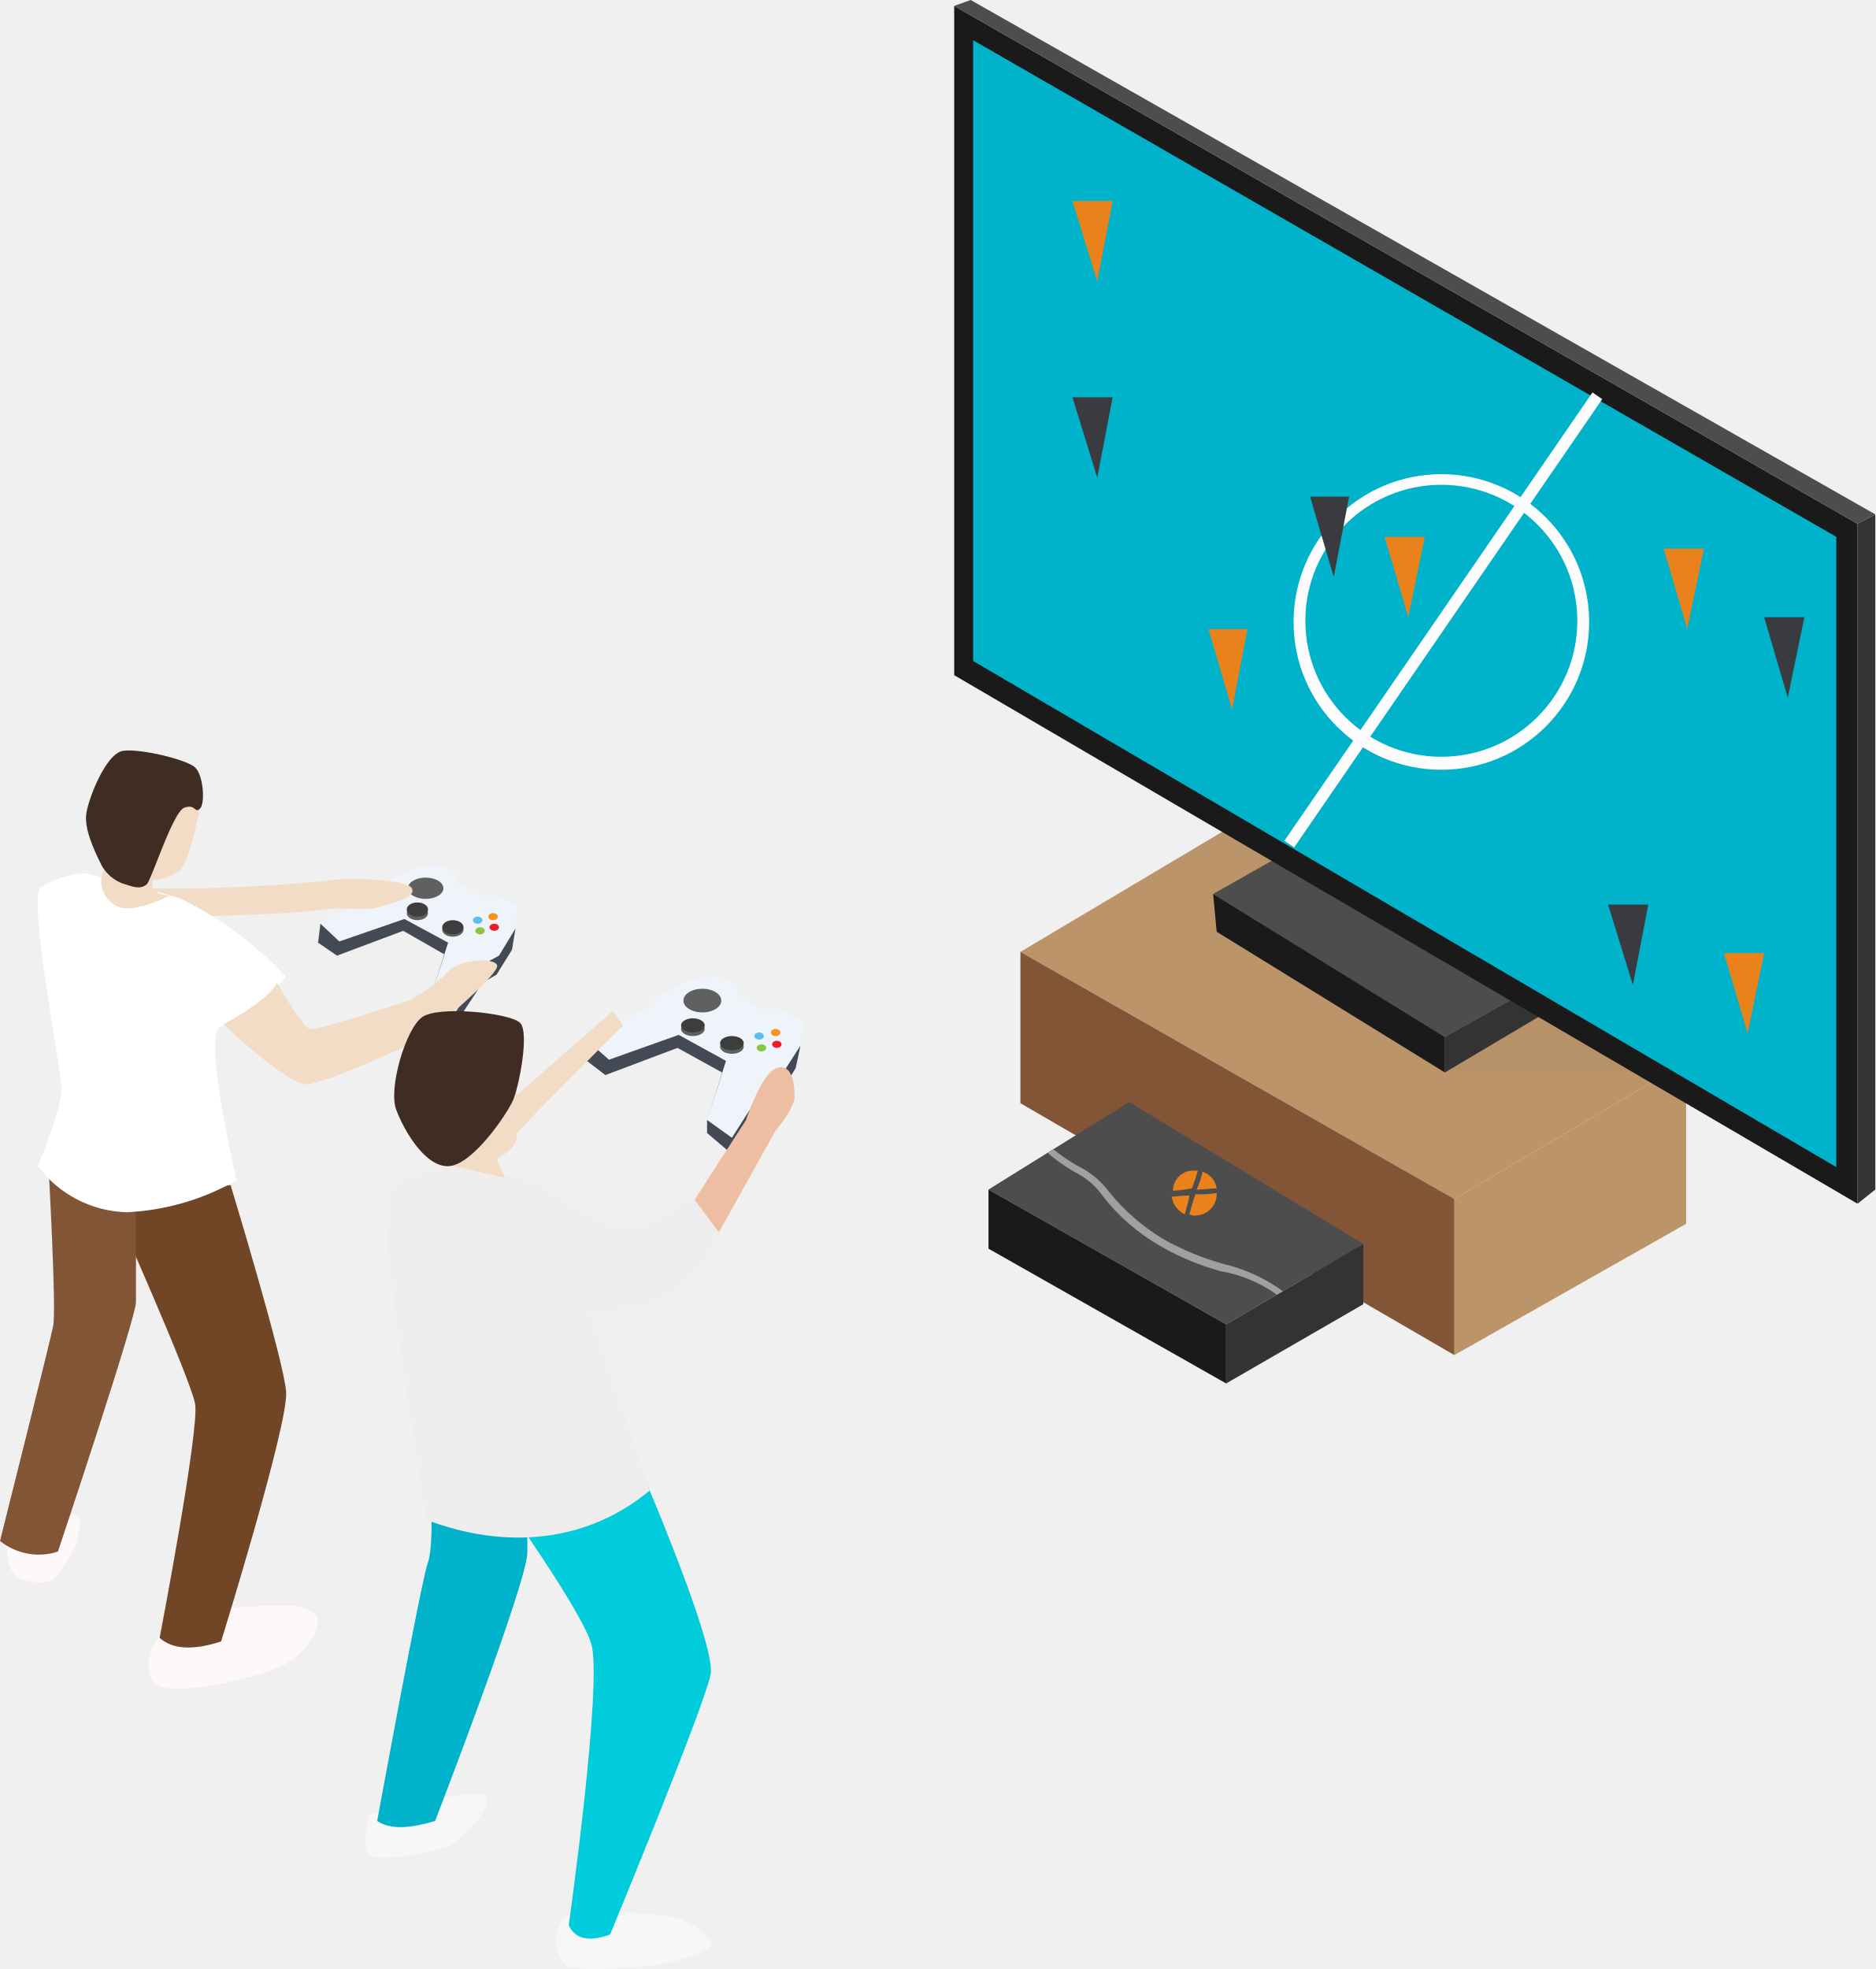
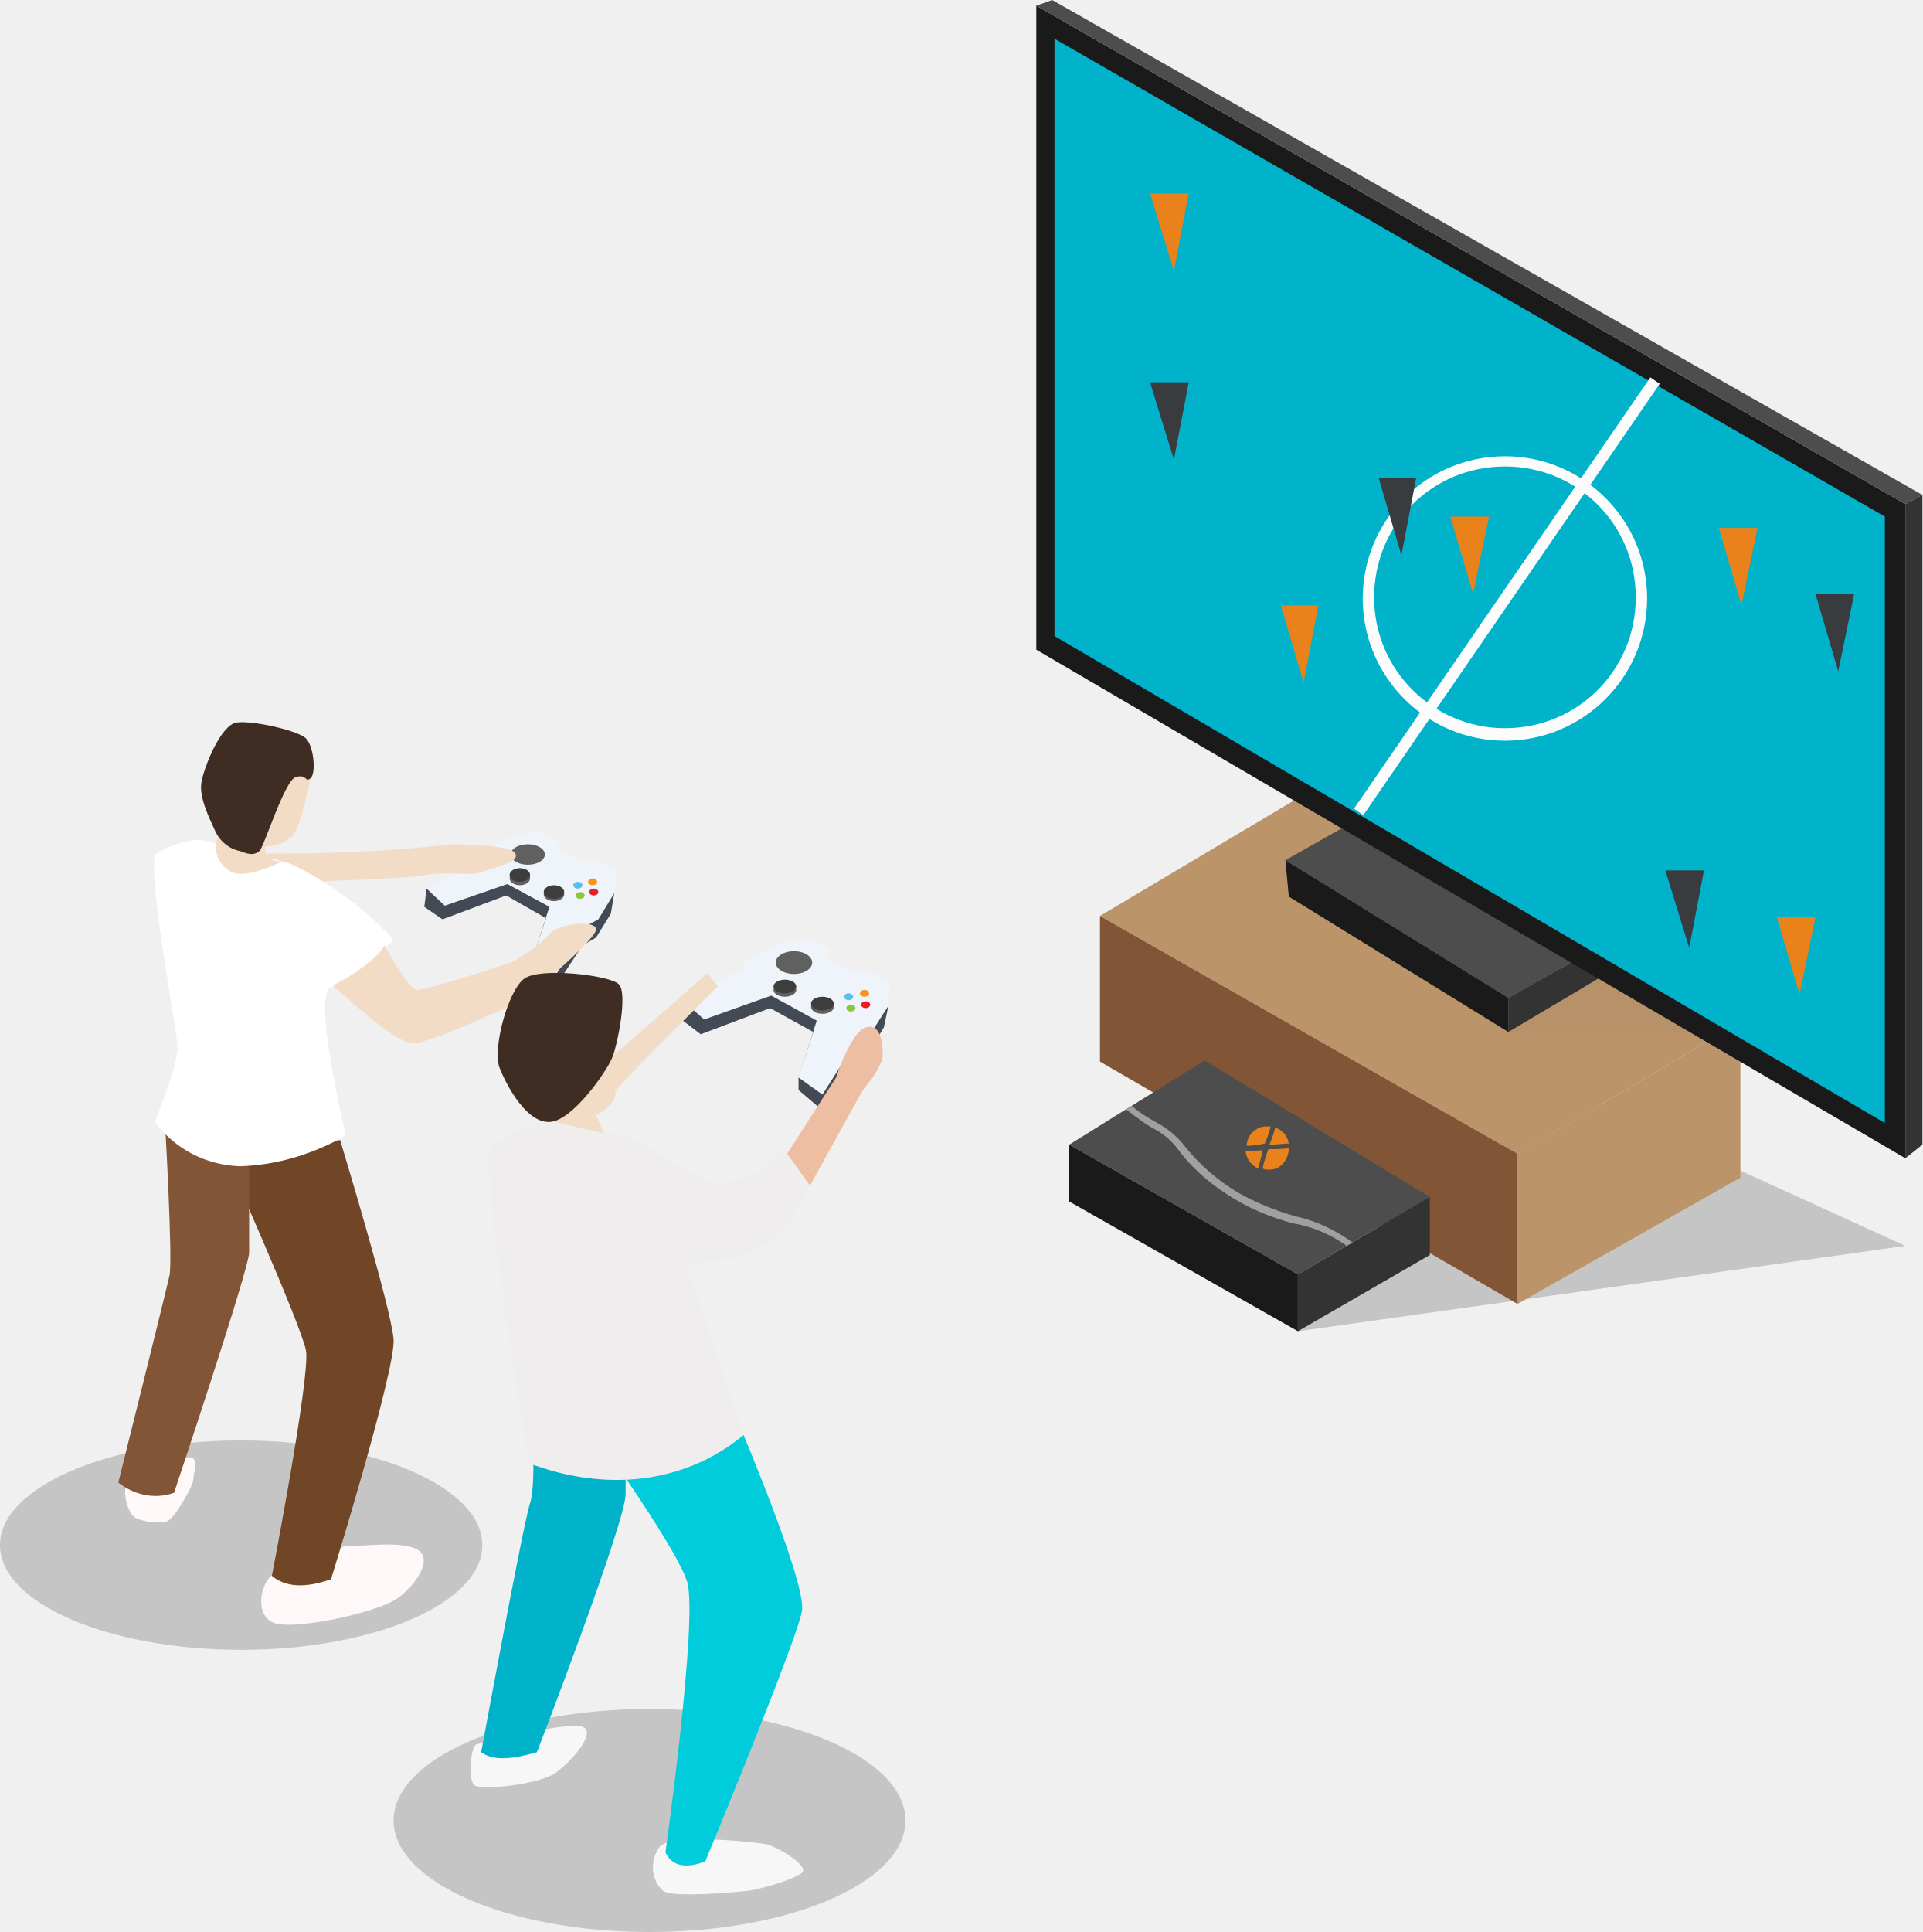
- <svg xmlns="http://www.w3.org/2000/svg" viewBox="0 0 158.6 166.52">
-   <defs>
-     <style>
-       .cls-1 {
-         fill: #bb9469;
-       }
- 
-       .cls-2 {
-         fill: #825537;
-       }
- 
-       .cls-3 {
-         fill: #4d4d4d;
-       }
- 
-       .cls-4 {
-         fill: #333;
-       }
- 
-       .cls-5 {
-         fill: #1a1a1a;
-       }
- 
-       .cls-6 {
-         fill: #a0a0a0;
-       }
- 
-       .cls-7 {
-         fill: #ea821b;
-       }
- 
-       .cls-8 {
-         opacity: 0.2;
-       }
- 
-       .cls-9 {
-         opacity: 0.1;
-       }
- 
-       .cls-10 {
-         fill: #00b2ca;
-       }
- 
-       .cls-11 {
-         fill: #fcfcfc;
-       }
- 
-       .cls-12 {
-         fill: #3a3b3f;
-       }
- 
-       .cls-13 {
-         fill: #eff4fa;
-       }
- 
-       .cls-14 {
-         fill: #606060;
-       }
- 
-       .cls-15 {
-         fill: #3d3d3d;
-       }
- 
-       .cls-16 {
-         fill: #8cc63f;
-       }
- 
-       .cls-17 {
-         fill: #ed1c24;
-       }
- 
-       .cls-18 {
-         fill: #59c0ed;
-       }
- 
-       .cls-19 {
-         fill: #f7931e;
-       }
- 
-       .cls-20 {
-         fill: #434a55;
-       }
- 
-       .cls-21 {
-         fill: #fff8f8;
-       }
- 
-       .cls-22 {
-         fill: #704626;
-       }
- 
-       .cls-23 {
-         fill: #f3dcc6;
-       }
- 
-       .cls-24 {
-         fill: #fff;
-       }
- 
-       .cls-25 {
-         fill: #3f2d23;
-       }
- 
-       .cls-26 {
-         fill: #f7f7f7;
-       }
- 
-       .cls-27 {
-         fill: #00ccdb;
-       }
- 
-       .cls-28 {
-         fill: #efeded;
-       }
- 
-       .cls-29 {
-         fill: #edbea1;
-       }
-     </style>
-   </defs>
-   <g id="Слой_2" data-name="Слой 2">
+ <svg xmlns="http://www.w3.org/2000/svg" version="1.1" id="Слой_1" x="0px" y="0px" viewBox="0 0 169 169.8" style="enable-background:new 0 0 169 169.8;" xml:space="preserve">
+   <style type="text/css">
+ 	.st0{opacity:0.18;}
+ 	.st1{fill:#BB9469;}
+ 	.st2{fill:#825537;}
+ 	.st3{fill:#4D4D4D;}
+ 	.st4{fill:#333333;}
+ 	.st5{fill:#1A1A1A;}
+ 	.st6{fill:#A0A0A0;}
+ 	.st7{fill:#EA821B;}
+ 	.st8{opacity:0.2;}
+ 	.st9{opacity:0.1;enable-background:new    ;}
+ 	.st10{fill:#00B2CA;}
+ 	.st11{fill:#FCFCFC;}
+ 	.st12{fill:#3A3B3F;}
+ 	.st13{fill:#EFF4FA;}
+ 	.st14{fill:#606060;}
+ 	.st15{fill:#3D3D3D;}
+ 	.st16{fill:#8CC63F;}
+ 	.st17{fill:#ED1C24;}
+ 	.st18{fill:#59C0ED;}
+ 	.st19{fill:#F7931E;}
+ 	.st20{fill:#434A55;}
+ 	.st21{fill:#FFF8F8;}
+ 	.st22{fill:#704626;}
+ 	.st23{fill:#F3DCC6;}
+ 	.st24{fill:#FFFFFF;}
+ 	.st25{fill:#3F2D23;}
+ 	.st26{fill:#F7F7F7;}
+ 	.st27{fill:#00CCDB;}
+ 	.st28{fill:#EFEDED;}
+ 	.st29{fill:#EDBEA1;}
+ </style>
+   <polygon class="st0" points="114.1,117 167.5,109.5 137.7,95.9 " />
+   <ellipse class="st0" cx="21.2" cy="135.8" rx="21.2" ry="9.2" />
+   <ellipse class="st0" cx="57.1" cy="160" rx="22.5" ry="9.8" />
+   <g id="Слой_2">
    <g id="Material">
      <g id="vip">
        <g>
          <g>
-             <polygon class="cls-1" points="142.6 89.8 123 101.4 86.3 80.5 105.3 69.2 142.6 89.8" />
-             <polygon class="cls-1" points="142.6 103.5 142.6 89.8 123 101.4 123 114.6 142.6 103.5" />
-             <polygon class="cls-2" points="86.3 80.5 86.3 93.3 123 114.6 123 101.4 86.3 80.5" />
+             <polygon class="st1" points="153,89.8 133.4,101.4 96.7,80.5 115.7,69.2      " />
+             <polygon class="st1" points="153,103.5 153,89.8 133.4,101.4 133.4,114.6      " />
+             <polygon class="st2" points="96.7,80.5 96.7,93.3 133.4,114.6 133.4,101.4      " />
          </g>
          <g>
-             <polygon class="cls-3" points="115.3 105.2 103.7 112 83.6 100.6 95.5 93.2 115.3 105.2" />
-             <polygon class="cls-4" points="103.7 117 103.7 112 115.3 105.2 115.3 110.3 103.7 117" />
-             <polygon class="cls-5" points="83.6 100.6 83.6 105.6 103.7 117 103.7 112 83.6 100.6" />
-             <path class="cls-6" d="M108,109.5l.5-.3a14,14,0,0,0-5-2.3,23,23,0,0,1-5.1-2.1,17.45,17.45,0,0,1-4.6-4,7.4,7.4,0,0,0-2.1-1.9,14.33,14.33,0,0,1-2.6-1.7l-.5.3a15,15,0,0,0,2.8,1.9,6.3,6.3,0,0,1,1.9,1.8,16.66,16.66,0,0,0,4.7,4.1,21.67,21.67,0,0,0,5.2,2.2A11.41,11.41,0,0,1,108,109.5Z" />
-             <path class="cls-7" d="M100.2,102.7a1.92,1.92,0,0,1-1.1-1.5c.4,0,.9-.1,1.5-.1C100.5,101.7,100.3,102.3,100.2,102.7Z" />
-             <path class="cls-7" d="M102.9,100.9h0a1.82,1.82,0,0,1-1.8,1.9.9.9,0,0,1-.5-.1,15.43,15.43,0,0,1,.5-1.7A9.72,9.72,0,0,0,102.9,100.9Z" />
-             <path class="cls-7" d="M99.2,100.7A1.71,1.71,0,0,1,101,99h.3a13.15,13.15,0,0,1-.5,1.5A11.55,11.55,0,0,1,99.2,100.7Z" />
-             <path class="cls-7" d="M101.7,99.1a1.74,1.74,0,0,1,1.2,1.4c-.4,0-1,.1-1.7.1A6.51,6.51,0,0,0,101.7,99.1Z" />
+             <polygon class="st3" points="125.7,105.2 114.1,112 94,100.6 105.9,93.2      " />
+             <polygon class="st4" points="114.1,117 114.1,112 125.7,105.2 125.7,110.3      " />
+             <polygon class="st5" points="94,100.6 94,105.6 114.1,117 114.1,112      " />
+             <path class="st6" d="M118.4,109.5l0.5-0.3c-1.5-1.1-3.2-1.9-5-2.3c-1.8-0.5-3.5-1.2-5.1-2.1c-1.8-1.1-3.3-2.4-4.6-4       c-0.6-0.8-1.3-1.4-2.1-1.9c-0.9-0.5-1.8-1-2.6-1.7L99,97.5c0.9,0.7,1.8,1.4,2.8,1.9c0.8,0.5,1.4,1.1,1.9,1.8       c1.3,1.7,2.9,3,4.7,4.1c1.6,1,3.4,1.7,5.2,2.2C115.4,107.8,117,108.5,118.4,109.5z" />
+             <path class="st7" d="M110.6,102.7c-0.6-0.3-1-0.8-1.1-1.5c0.4,0,0.9-0.1,1.5-0.1C110.9,101.7,110.7,102.3,110.6,102.7z" />
+             <path class="st7" d="M113.3,100.9L113.3,100.9c0,1-0.7,1.9-1.7,1.9c0,0,0,0-0.1,0c-0.2,0-0.3,0-0.5-0.1       c0.1-0.6,0.3-1.1,0.5-1.7C112.1,101,112.7,101,113.3,100.9z" />
+             <path class="st7" d="M109.6,100.7c0-0.9,0.8-1.7,1.7-1.7c0,0,0.1,0,0.1,0h0.3c-0.1,0.5-0.3,1-0.5,1.5       C110.7,100.6,110.2,100.7,109.6,100.7z" />
+             <path class="st7" d="M112.1,99.1c0.6,0.2,1.1,0.7,1.2,1.4c-0.4,0-1,0.1-1.7,0.1C111.8,100.1,112,99.6,112.1,99.1z" />
          </g>
-           <g class="cls-8">
-             <polygon class="cls-9" points="122.2 90.7 140.6 90.7 132 84.9 122.2 90.7" />
+           <g class="st8">
+             <polygon class="st9" points="132.6,90.7 151,90.7 142.4,84.9      " />
          </g>
          <g>
-             <polygon class="cls-3" points="135 80.5 115 68.6 102.6 75.6 122.2 87.7 135 80.5" />
-             <polygon class="cls-4" points="135 83.1 135 80.5 122.2 87.7 122.2 90.7 135 83.1" />
-             <polygon class="cls-5" points="122.2 90.7 102.9 78.8 102.6 75.6 122.2 87.7 122.2 90.7" />
+             <polygon class="st3" points="145.4,80.5 125.4,68.6 113,75.6 132.6,87.7      " />
+             <polygon class="st4" points="145.4,83.1 145.4,80.5 132.6,87.7 132.6,90.7      " />
+             <polygon class="st5" points="132.6,90.7 113.3,78.8 113,75.6 132.6,87.7      " />
          </g>
          <g>
-             <polygon class="cls-5" points="157.1 44.3 80.7 0.5 80.7 57.1 157.1 101.8 157.1 44.3" />
-             <polygon class="cls-10" points="155.3 45.4 82.3 3.4 82.3 55.9 155.3 98.7 155.3 45.4" />
-             <rect class="cls-11" x="99.06" y="51.92" width="46" height="1" transform="translate(9.73 123.33) rotate(-55.5)" />
-             <path class="cls-11" d="M121.9,65.1a12.5,12.5,0,1,1,12.5-12.5A12.5,12.5,0,0,1,121.9,65.1Zm0-24.1a11.5,11.5,0,1,0,11.5,11.5A11.5,11.5,0,0,0,121.9,41Z" />
-             <polygon class="cls-4" points="157.1 101.8 158.6 100.6 158.6 43.5 157.1 44.3 157.1 101.8" />
-             <polygon class="cls-3" points="80.7 0.5 157.1 44.3 158.6 43.5 82.1 0 80.7 0.5" />
-             <polygon class="cls-7" points="102.2 53.2 104.2 60 105.5 53.2 102.2 53.2" />
-             <polygon class="cls-12" points="90.7 33.6 92.8 40.4 94.1 33.6 90.7 33.6" />
-             <polygon class="cls-12" points="110.8 42 112.8 48.8 114.1 42 110.8 42" />
-             <polygon class="cls-12" points="136 76.5 138.1 83.3 139.4 76.5 136 76.5" />
-             <polygon class="cls-12" points="149.2 52.2 151.2 59 152.6 52.2 149.2 52.2" />
-             <polygon class="cls-7" points="145.8 80.6 147.8 87.4 149.2 80.6 145.8 80.6" />
-             <polygon class="cls-7" points="140.7 46.4 142.7 53.2 144.1 46.4 140.7 46.4" />
-             <polygon class="cls-7" points="90.7 17 92.8 23.8 94.1 17 90.7 17" />
-             <polygon class="cls-7" points="117.1 45.4 119.1 52.2 120.5 45.4 117.1 45.4" />
+             <polygon class="st5" points="167.5,44.3 91.1,0.5 91.1,57.1 167.5,101.8      " />
+             <polygon class="st10" points="165.7,45.4 92.7,3.4 92.7,55.9 165.7,98.7      " />
+             <rect x="109.5" y="51.9" transform="matrix(0.5664 -0.8241 0.8241 0.5664 14.2378 131.9179)" class="st11" width="46" height="1" />
+             <path class="st11" d="M132.3,65.1c-6.9,0-12.5-5.6-12.5-12.5s5.6-12.5,12.5-12.5c6.9,0,12.5,5.6,12.5,12.5c0,0,0,0,0,0       C144.8,59.5,139.2,65.1,132.3,65.1z M132.3,41c-6.4,0-11.5,5.1-11.5,11.5S126,64,132.3,64c6.4,0,11.5-5.1,11.5-11.5       c0,0,0,0,0,0C143.8,46.1,138.7,41,132.3,41z" />
+             <polygon class="st4" points="167.5,101.8 169,100.6 169,43.5 167.5,44.3      " />
+             <polygon class="st3" points="91.1,0.5 167.5,44.3 169,43.5 92.5,0      " />
+             <polygon class="st7" points="112.6,53.2 114.6,60 115.9,53.2      " />
+             <polygon class="st12" points="101.1,33.6 103.2,40.4 104.5,33.6      " />
+             <polygon class="st12" points="121.2,42 123.2,48.8 124.5,42      " />
+             <polygon class="st12" points="146.4,76.5 148.5,83.3 149.8,76.5      " />
+             <polygon class="st12" points="159.6,52.2 161.6,59 163,52.2      " />
+             <polygon class="st7" points="156.2,80.6 158.2,87.4 159.6,80.6      " />
+             <polygon class="st7" points="151.1,46.4 153.1,53.2 154.5,46.4      " />
+             <polygon class="st7" points="101.1,17 103.2,23.8 104.5,17      " />
+             <polygon class="st7" points="127.5,45.4 129.5,52.2 130.9,45.4      " />
          </g>
        </g>
        <g>
          <g>
-             <polygon class="cls-13" points="27.1 78.12 31.6 75.72 32.4 74.72 34.5 73.62 36 73.22 37.1 73.12 38.7 73.92 38.7 74.72 40.8 75.82 41.9 75.62 43.7 76.52 43.7 77.32 43.6 78.52 42.2 80.82 41.1 81.42 38.4 85.82 36.4 84.32 37.9 79.72 34.2 77.72 28.7 79.62 27.1 78.12" />
-             <ellipse class="cls-14" cx="35.3" cy="77.22" rx="0.9" ry="0.6" />
-             <ellipse class="cls-15" cx="35.3" cy="76.92" rx="0.9" ry="0.6" />
-             <ellipse class="cls-14" cx="36" cy="75.12" rx="1.5" ry="0.9" />
-             <ellipse class="cls-14" cx="38.3" cy="78.62" rx="0.9" ry="0.6" />
-             <ellipse class="cls-16" cx="40.6" cy="78.72" rx="0.4" ry="0.3" />
-             <ellipse class="cls-17" cx="41.8" cy="78.42" rx="0.4" ry="0.3" />
-             <ellipse class="cls-18" cx="40.4" cy="77.82" rx="0.4" ry="0.3" />
-             <ellipse class="cls-19" cx="41.7" cy="77.52" rx="0.4" ry="0.3" />
-             <ellipse class="cls-15" cx="38.3" cy="78.42" rx="0.9" ry="0.6" />
-             <polygon class="cls-20" points="41.1 81.42 38.4 85.82 36.4 84.32 37.9 79.72 34.2 77.72 28.7 79.62 27.1 78.12 26.9 79.72 28.5 80.82 34.1 78.72 37.6 80.72 36.4 84.32 36.3 85.42 38.3 86.92 40.8 83.12 42 82.42 43.3 80.32 43.6 78.52 42.2 80.82 41.1 81.42" />
+             <polygon class="st13" points="37.5,78.1 42,75.7 42.8,74.7 44.9,73.6 46.4,73.2 47.5,73.1 49.1,73.9 49.1,74.7 51.2,75.8        52.3,75.6 54.1,76.5 54.1,77.3 54,78.5 52.6,80.8 51.5,81.4 48.8,85.8 46.8,84.3 48.3,79.7 44.6,77.7 39.1,79.6      " />
+             <ellipse class="st14" cx="45.7" cy="77.2" rx="0.9" ry="0.6" />
+             <ellipse class="st15" cx="45.7" cy="76.9" rx="0.9" ry="0.6" />
+             <ellipse class="st14" cx="46.4" cy="75.1" rx="1.5" ry="0.9" />
+             <ellipse class="st14" cx="48.7" cy="78.6" rx="0.9" ry="0.6" />
+             <ellipse class="st16" cx="51" cy="78.7" rx="0.4" ry="0.3" />
+             <ellipse class="st17" cx="52.2" cy="78.4" rx="0.4" ry="0.3" />
+             <ellipse class="st18" cx="50.8" cy="77.8" rx="0.4" ry="0.3" />
+             <ellipse class="st19" cx="52.1" cy="77.5" rx="0.4" ry="0.3" />
+             <ellipse class="st15" cx="48.7" cy="78.4" rx="0.9" ry="0.6" />
+             <polygon class="st20" points="51.5,81.4 48.8,85.8 46.8,84.3 48.3,79.7 44.6,77.7 39.1,79.6 37.5,78.1 37.3,79.7 38.9,80.8        44.5,78.7 48,80.7 46.8,84.3 46.7,85.4 48.7,86.9 51.2,83.1 52.4,82.4 53.7,80.3 54,78.5 52.6,80.8      " />
          </g>
-           <path class="cls-21" d="M13.7,138.32c-1.26.78-1.84,3.9.2,4.4s8.87-1,10.6-2.2,3.24-3.52,1.8-4.3-4.8-.3-6.1-.3S15,137.54,13.7,138.32Z" />
-           <path class="cls-21" d="M.8,130.42c-.48.55,0,2.64.7,3a4.59,4.59,0,0,0,2.8.3c.64-.24,2.3-3.14,2.3-3.7s.45-1.67-.2-1.9S1.28,129.88.8,130.42Z" />
-           <path class="cls-22" d="M13.5,138.52s3.39-17.64,3-19.8-7.1-17.2-7.1-17.2l10.1-1.3S24,115,24.2,117.72s-5.5,21.1-5.5,21.1C16.42,139.56,14.64,139.53,13.5,138.52Z" />
-           <path class="cls-23" d="M15.93,77.52s8.78-.19,11-.55,3.82.15,5.1-.25,3.2-.8,2.8-1.6-5.6-.8-5.6-.8a140.32,140.32,0,0,1-18.49.8Z" />
-           <path class="cls-2" d="M0,130.32s4.22-16.77,4.5-18.2-.4-13.5-.4-13.5l7.4,4v7.5c0,1.36-6.6,21.1-6.6,21.1A5.23,5.23,0,0,1,0,130.32Z" />
-           <path class="cls-24" d="M20,99.82c-1.76-7.9-2.18-12-1.5-12.9a21.81,21.81,0,0,0,5.7-4.3,30.14,30.14,0,0,0-9.1-6.7s-7.6-2.11-8-2.06a7.64,7.64,0,0,0-3.67,1.2C2.34,76,5.19,90.41,5.2,92.12s-2,6.5-2,6.5a9.71,9.71,0,0,0,7.5,3.9A20.57,20.57,0,0,0,20,99.82Z" />
-           <path class="cls-23" d="M14.4,75.72c-1.1,0-1.62-.46-1.5-1.3a3.73,3.73,0,0,0,2.4-.9c.76-.87,1.6-5.1,1.6-5.1l-2.3-.9-5.9,6.2a2.33,2.33,0,0,0,1.4,3C11.5,77.22,14.4,75.72,14.4,75.72Z" />
-           <path class="cls-23" d="M18.9,86.62s5.3,5.07,7,5.07,9.84-3.86,9.84-3.86,6.6-5.44,6.3-6.2-3.52-.39-4.2.6a13.43,13.43,0,0,1-3.3,2.4s-7.62,2.5-8.3,2.4-2.8-3.92-2.8-3.92C22.68,84.35,21,85.5,18.9,86.62Z" />
-           <path class="cls-25" d="M10.7,74.82A3.36,3.36,0,0,1,8.5,73c-.54-1.1-1.39-2.9-1.2-4.2s1.66-5.08,3.1-5.3,5.39.74,6.1,1.4.87,3.09.4,3.5-.32-.43-1.3-.1-2.81,6.2-3.2,6.5S11.63,75.15,10.7,74.82Z" />
+           <path class="st21" d="M24.1,138.3c-1.3,0.8-1.8,3.9,0.2,4.4s8.9-1,10.6-2.2c1.7-1.2,3.2-3.5,1.8-4.3c-1.4-0.8-4.8-0.3-6.1-0.3      S25.4,137.5,24.1,138.3z" />
+           <path class="st21" d="M11.2,130.4c-0.5,0.6,0,2.6,0.7,3c0.9,0.4,1.9,0.5,2.8,0.3c0.6-0.2,2.3-3.1,2.3-3.7s0.5-1.7-0.2-1.9      C16.2,127.9,11.7,129.9,11.2,130.4z" />
+           <path class="st22" d="M23.9,138.5c0,0,3.4-17.6,3-19.8s-7.1-17.2-7.1-17.2l10.1-1.3c0,0,4.5,14.8,4.7,17.5      c0.2,2.7-5.5,21.1-5.5,21.1C26.8,139.6,25.1,139.5,23.9,138.5z" />
+           <path class="st23" d="M26.4,77.5c0,0,8.8-0.2,11-0.6s3.8,0.2,5.1-0.3s3.2-0.8,2.8-1.6s-5.6-0.8-5.6-0.8      c-6.1,0.7-12.3,0.9-18.5,0.8L26.4,77.5z" />
+           <path class="st2" d="M10.4,130.3c0,0,4.2-16.8,4.5-18.2s-0.4-13.5-0.4-13.5l7.4,4v7.5c0,1.4-6.6,21.1-6.6,21.1      C13.6,131.8,11.8,131.4,10.4,130.3z" />
+           <path class="st24" d="M30.4,99.8c-1.8-7.9-2.2-12-1.5-12.9c2.1-1.1,4-2.6,5.7-4.3c-2.6-2.8-5.7-5.1-9.1-6.7c0,0-7.6-2.1-8-2.1      c-1.3,0.1-2.6,0.5-3.7,1.2c-1.1,0.9,1.8,15.4,1.8,17.1s-2,6.5-2,6.5c1.8,2.4,4.5,3.8,7.5,3.9C24.4,102.4,27.6,101.4,30.4,99.8z" />
+           <path class="st23" d="M24.8,75.7c-1.1,0-1.6-0.5-1.5-1.3c0.9,0,1.7-0.3,2.4-0.9c0.8-0.9,1.6-5.1,1.6-5.1L25,67.5l-5.9,6.2      c-0.4,1.2,0.2,2.5,1.4,3c0,0,0,0,0,0C21.9,77.2,24.8,75.7,24.8,75.7z" />
+           <path class="st23" d="M29.3,86.6c0,0,5.3,5.1,7,5.1s9.8-3.9,9.8-3.9s6.6-5.4,6.3-6.2c-0.3-0.8-3.5-0.4-4.2,0.6      c-1,1-2.1,1.8-3.3,2.4c0,0-7.6,2.5-8.3,2.4s-2.8-3.9-2.8-3.9C33.1,84.3,31.4,85.5,29.3,86.6z" />
+           <path class="st25" d="M21.1,74.8c-1-0.2-1.8-0.9-2.2-1.8c-0.5-1.1-1.4-2.9-1.2-4.2c0.2-1.3,1.7-5.1,3.1-5.3s5.4,0.7,6.1,1.4      s0.9,3.1,0.4,3.5S27,68,26,68.3c-1,0.3-2.8,6.2-3.2,6.5S22.1,75.2,21.1,74.8z" />
        </g>
        <g>
          <g>
-             <polygon class="cls-13" points="49.7 88.02 54.6 85.32 55.4 84.32 57.8 83.02 59.4 82.72 60.6 82.52 62.4 83.42 62.4 84.22 64.6 85.42 65.8 85.22 67.8 86.22 67.8 87.02 67.7 88.42 66.1 90.92 64.9 91.52 61.9 96.22 59.8 94.72 61.4 89.72 57.4 87.52 51.5 89.62 49.7 88.02" />
-             <ellipse class="cls-14" cx="58.6" cy="87.02" rx="1" ry="0.6" />
-             <ellipse class="cls-15" cx="58.6" cy="86.72" rx="1" ry="0.6" />
-             <ellipse class="cls-14" cx="59.4" cy="84.62" rx="1.6" ry="1" />
-             <ellipse class="cls-14" cx="61.9" cy="88.52" rx="1" ry="0.6" />
-             <ellipse class="cls-16" cx="64.4" cy="88.62" rx="0.4" ry="0.3" />
-             <ellipse class="cls-17" cx="65.7" cy="88.32" rx="0.4" ry="0.3" />
-             <ellipse class="cls-18" cx="64.2" cy="87.62" rx="0.4" ry="0.3" />
-             <ellipse class="cls-19" cx="65.6" cy="87.32" rx="0.4" ry="0.3" />
-             <ellipse class="cls-15" cx="61.9" cy="88.22" rx="1" ry="0.6" />
-             <polygon class="cls-20" points="64.9 91.52 61.9 96.22 59.8 94.72 61.4 89.72 57.4 87.52 51.5 89.62 49.7 88.02 49.5 89.62 51.2 90.92 57.3 88.62 61.1 90.72 59.8 94.72 59.8 95.82 61.8 97.52 64.6 93.32 65.9 92.62 67.3 90.32 67.7 88.42 66.1 90.92 64.9 91.52" />
+             <polygon class="st13" points="60.1,88 65,85.3 65.8,84.3 68.2,83 69.8,82.7 71,82.5 72.8,83.4 72.8,84.2 75,85.4 76.2,85.2        78.2,86.2 78.2,87 78.1,88.4 76.5,90.9 75.3,91.5 72.3,96.2 70.2,94.7 71.8,89.7 67.8,87.5 61.9,89.6      " />
+             <ellipse class="st14" cx="69" cy="87" rx="1" ry="0.6" />
+             <ellipse class="st15" cx="69" cy="86.7" rx="1" ry="0.6" />
+             <ellipse class="st14" cx="69.8" cy="84.6" rx="1.6" ry="1" />
+             <ellipse class="st14" cx="72.3" cy="88.5" rx="1" ry="0.6" />
+             <ellipse class="st16" cx="74.8" cy="88.6" rx="0.4" ry="0.3" />
+             <ellipse class="st17" cx="76.1" cy="88.3" rx="0.4" ry="0.3" />
+             <ellipse class="st18" cx="74.6" cy="87.6" rx="0.4" ry="0.3" />
+             <ellipse class="st19" cx="76" cy="87.3" rx="0.4" ry="0.3" />
+             <ellipse class="st15" cx="72.3" cy="88.2" rx="1" ry="0.6" />
+             <polygon class="st20" points="75.3,91.5 72.3,96.2 70.2,94.7 71.8,89.7 67.8,87.5 61.9,89.6 60.1,88 59.9,89.6 61.6,90.9        67.7,88.6 71.5,90.7 70.2,94.7 70.2,95.8 72.2,97.5 75,93.3 76.3,92.6 77.7,90.3 78.1,88.4 76.5,90.9      " />
          </g>
-           <path class="cls-26" d="M31.3,156.92c-.65-.48-.35-3.5.2-3.6s7-1.77,9-1.6-.84,3.31-2.2,4.2S32,157.41,31.3,156.92Z" />
-           <path class="cls-26" d="M47.9,166.22a3,3,0,0,1-.3-3.9c1-1.22,8.54-.35,9.4-.2s3.76,1.85,3.1,2.5-3.84,1.51-4.9,1.6S48.82,166.84,47.9,166.22Z" />
-           <path class="cls-27" d="M48.1,162.82S51,142.27,50,139s-9.1-14.4-9.1-14.4l12.2-2.9s7.53,17.17,7,19.9-8.5,22-8.5,22C50,164.18,48.7,164.12,48.1,162.82Z" />
-           <path class="cls-10" d="M31.9,154s3.68-20.13,4.3-21.9.1-8.6.1-8.6h8.3v7.8c0,2.51-7.8,22.7-7.8,22.7C34.71,154.62,33,154.76,31.9,154Z" />
-           <path class="cls-28" d="M54.94,126.06c-5.34,4.44-12.25,5-18.88,2.47L34.4,117.9s-2.32-15.53-1.69-16.9,4-2.4,5.49-2.4a28.4,28.4,0,0,1,7.3,1.53c1.55.69,5.7,4.3,8.3,3.7a11.25,11.25,0,0,0,4.7-2.7l2.3,3.1a11.29,11.29,0,0,1-3.7,4.8c-2.87,2.25-7.3,1.8-7.3,1.8Z" />
-           <path class="cls-29" d="M60.8,104.22l4.62-8.3.18-.32s1.6-1.84,1.6-2.88-.2-2.8-1.5-2.4-2.61,4.41-2.61,4.41l-4.34,6.73Z" />
-           <path class="cls-23" d="M43.7,90.72v5.4C43.7,97.27,42,98,42,98l.7,1.6-6.1-1.4Z" />
-           <path class="cls-25" d="M44,86.52c.78.85-.1,5.31-.6,6.5S40,98.46,38,98.62s-3.84-3-4.5-4.8.81-6.8,2.2-7.8S43.22,85.67,44,86.52Z" />
-           <path class="cls-23" d="M43.7,95.92c.1-.4,9-9.2,9-9.2l-.9-1.2-2.73,2.4-5.47,4.8Z" />
+           <path class="st26" d="M41.7,156.9c-0.6-0.5-0.3-3.5,0.2-3.6s7-1.8,9-1.6s-0.8,3.3-2.2,4.2S42.4,157.4,41.7,156.9z" />
+           <path class="st26" d="M58.3,166.2c-1.1-1-1.2-2.7-0.3-3.9c1-1.2,8.5-0.4,9.4-0.2c0.9,0.2,3.8,1.9,3.1,2.5      c-0.7,0.6-3.8,1.5-4.9,1.6C64.6,166.3,59.2,166.8,58.3,166.2z" />
+           <path class="st27" d="M58.5,162.8c0,0,2.9-20.6,1.9-23.8s-9.1-14.4-9.1-14.4l12.2-2.9c0,0,7.5,17.2,7,19.9s-8.5,22-8.5,22      C60.4,164.2,59.1,164.1,58.5,162.8z" />
+           <path class="st10" d="M42.3,154c0,0,3.7-20.1,4.3-21.9s0.1-8.6,0.1-8.6H55v7.8c0,2.5-7.8,22.7-7.8,22.7      C45.1,154.6,43.4,154.8,42.3,154z" />
+           <path class="st28" d="M65.4,126.1c-5.3,4.4-12.3,5-18.9,2.5l-1.7-10.6c0,0-2.3-15.5-1.7-16.9c0.6-1.4,4-2.4,5.5-2.4      c2.5,0.2,4.9,0.7,7.3,1.5c1.6,0.7,5.7,4.3,8.3,3.7c1.8-0.5,3.4-1.4,4.7-2.7l2.3,3.1c-0.8,1.9-2.1,3.6-3.7,4.8      c-2.9,2.3-7.3,1.8-7.3,1.8L65.4,126.1z" />
+           <path class="st29" d="M71.2,104.2l4.6-8.3l0.2-0.3c0,0,1.6-1.8,1.6-2.9s-0.2-2.8-1.5-2.4s-2.6,4.4-2.6,4.4l-4.3,6.7L71.2,104.2z      " />
+           <path class="st23" d="M54.1,90.7v5.4c0,1.1-1.7,1.9-1.7,1.9l0.7,1.6L47,98.2L54.1,90.7z" />
+           <path class="st25" d="M54.4,86.5c0.8,0.8-0.1,5.3-0.6,6.5s-3.4,5.4-5.4,5.6s-3.8-3-4.5-4.8C43.3,92,44.7,87,46.1,86      S53.6,85.7,54.4,86.5z" />
+           <path class="st23" d="M54.1,95.9c0.1-0.4,9-9.2,9-9.2l-0.9-1.2l-2.7,2.4L54,92.7L54.1,95.9z" />
        </g>
      </g>
    </g>
  </g>
</svg>
